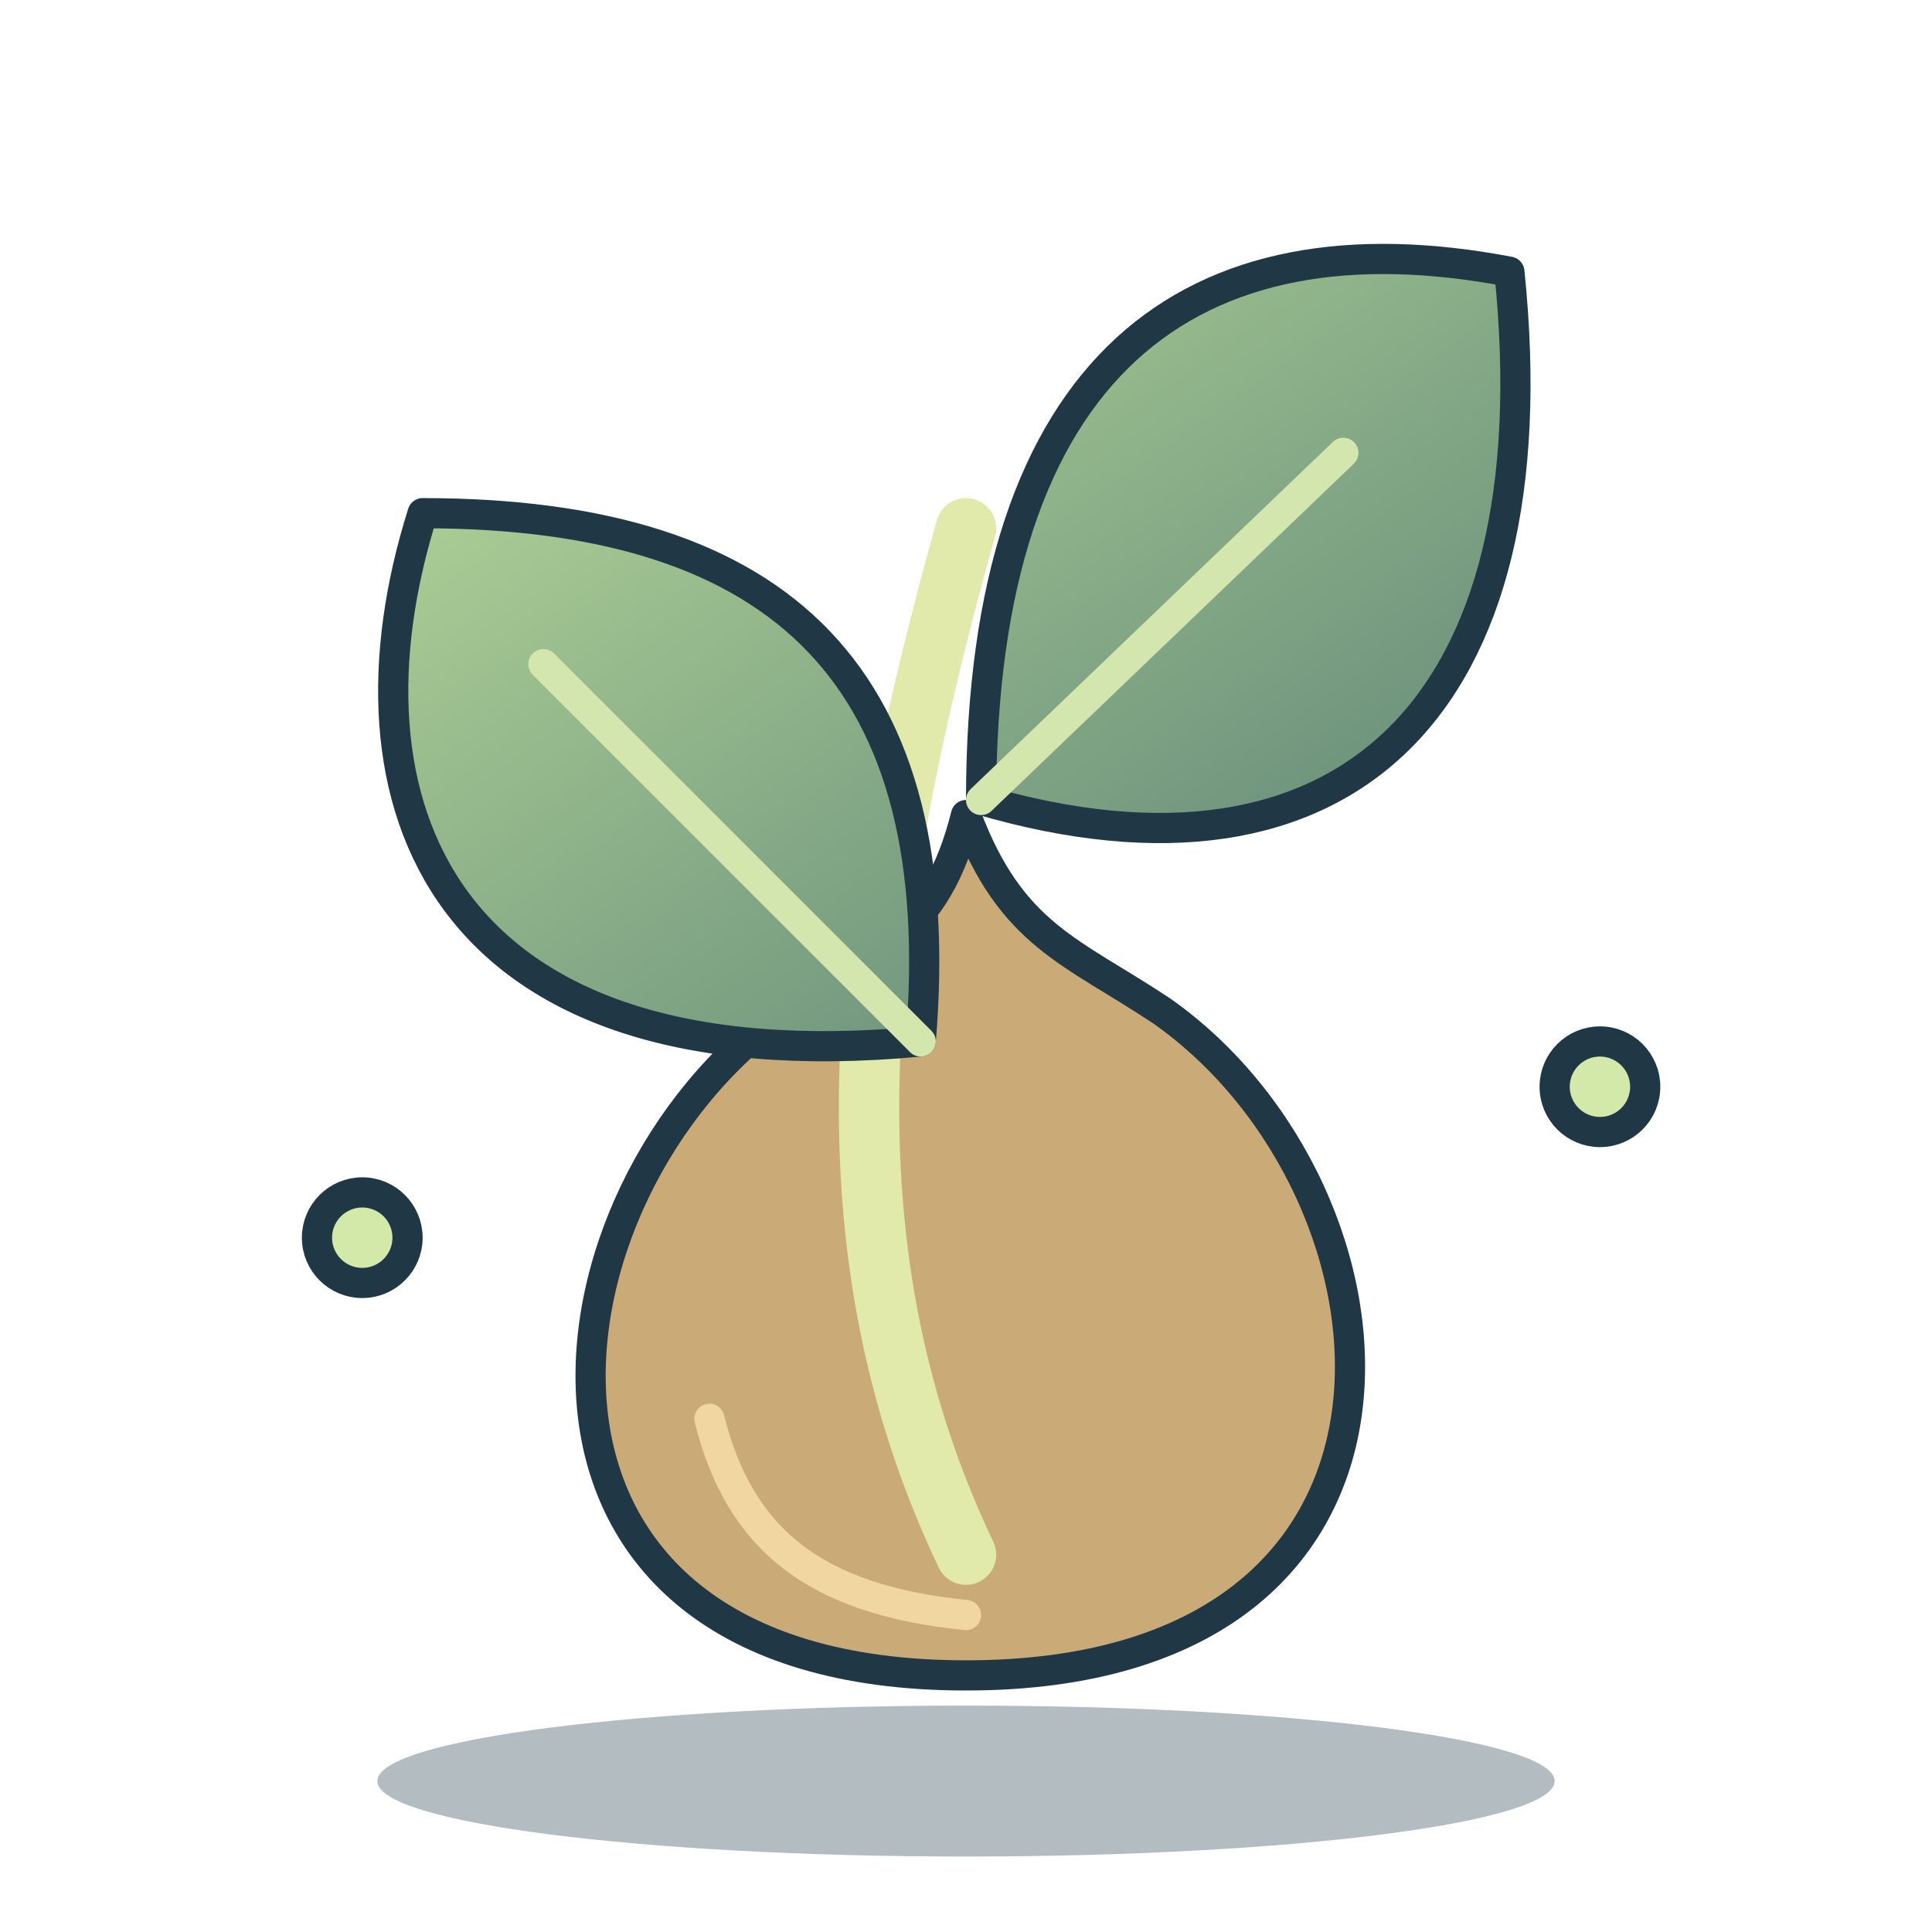
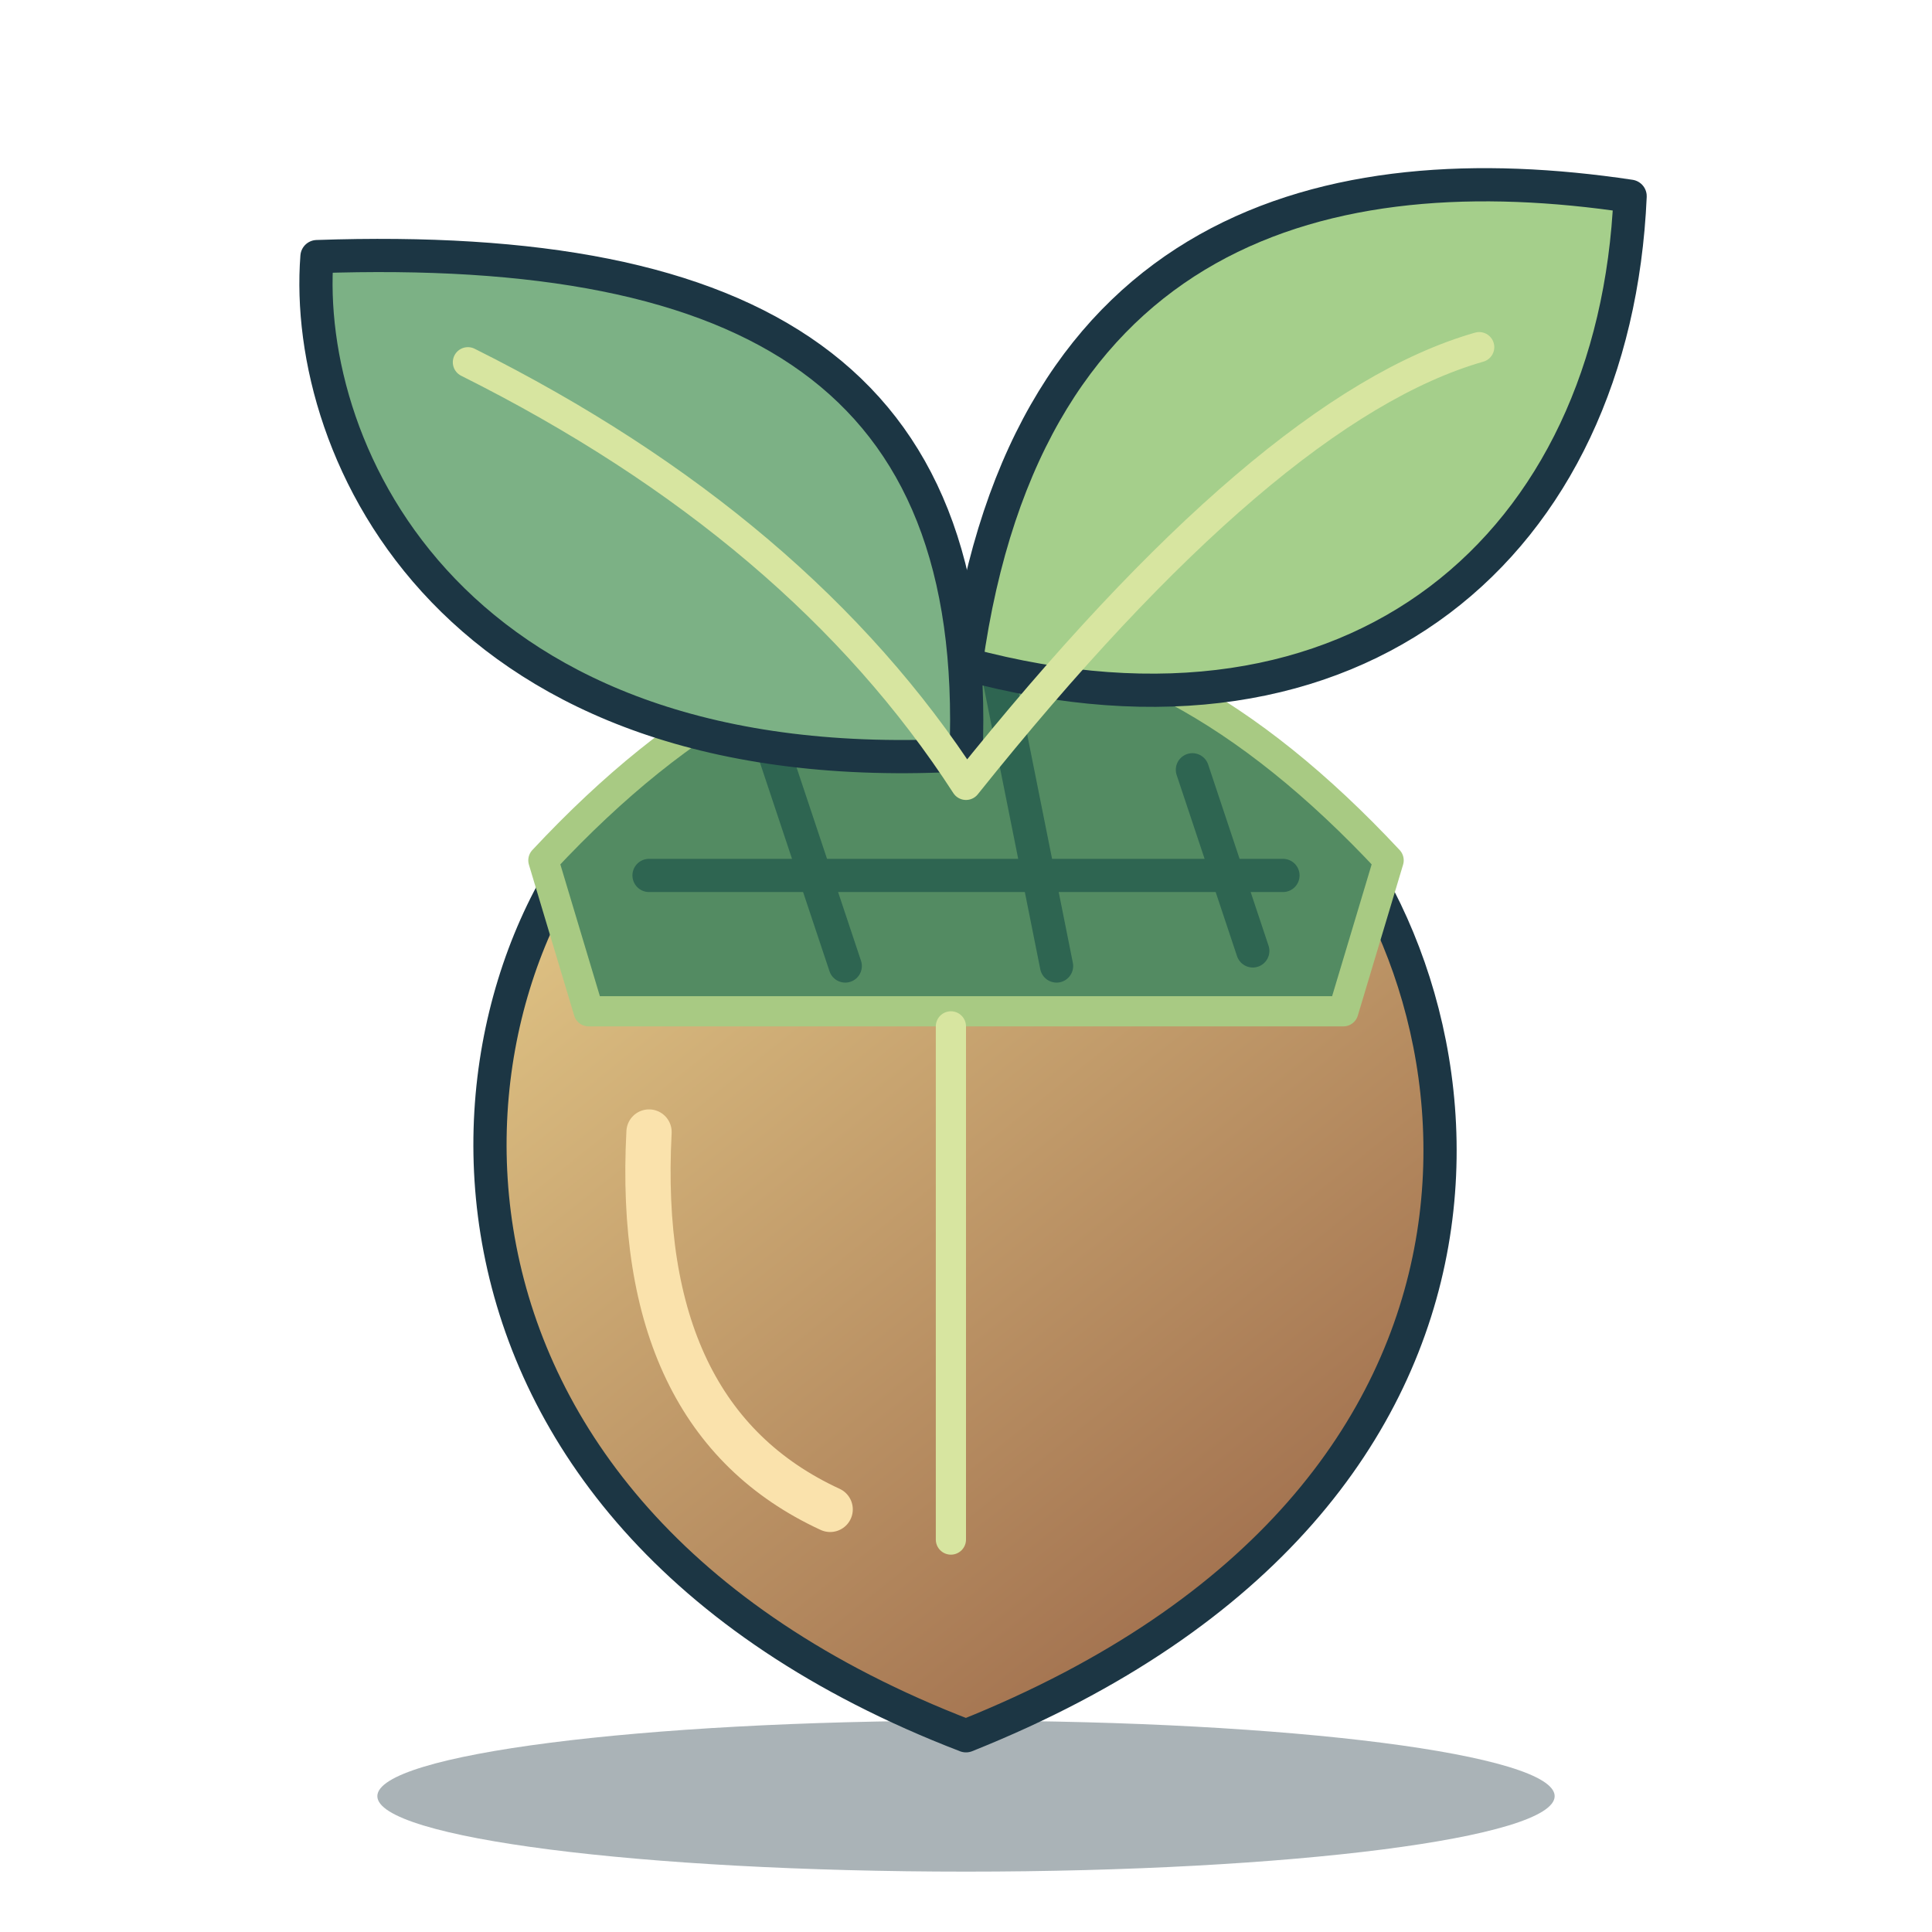
<svg xmlns="http://www.w3.org/2000/svg" width="128" height="128" viewBox="0 0 128 128">
  <defs>
-     <linearGradient id="body" x1="0" y1="0" x2="1" y2="1">
-       <stop stop-color="#bcdd9b" />
-       <stop offset="1" stop-color="#567d74" />
+     <linearGradient id="metal" x2=".8" y2="1">
+       <stop stop-color="#fff0ba" />
+       <stop offset=".48" stop-color="#d7ae63" />
+       <stop offset="1" stop-color="#88603e" />
+     </linearGradient>
+     <linearGradient id="steel" x2="1" y2=".8">
+       <stop stop-color="#f0f7eb" />
+       <stop offset=".42" stop-color="#b5dbda" />
+       <stop offset="1" stop-color="#557f91" />
+     </linearGradient>
+     <linearGradient id="body" x1="0" y1="0" x2=".8" y2="1">
+       <stop stop-color="#e6cc8a" />
+       <stop offset="1" stop-color="#9b6849" />
    </linearGradient>
  </defs>
-   <ellipse cx="64" cy="118" rx="39" ry="5" fill="#102b38" opacity=".32" />
-   <g stroke="#203846" stroke-width="2" stroke-linecap="round" stroke-linejoin="round">
-     <path d="M64 111C31 111 35 79 52 67c6-4 10-5 12-13 3 8 7 9 13 13 17 12 20 44-13 44Z" fill="#caab78" />
-     <path d="M64 103c-10-21-7-43 0-68" fill="none" stroke="#e1e9ab" stroke-width="4" />
-     <path d="M61 69C29 72 22 53 28 34c24 0 35 11 33 35Zm4-16c0-29 14-39 35-35 3 29-11 42-35 35Z" fill="url(#body)" />
-     <path d="m36 44 25 25m28-39L65 53" fill="none" stroke="#d2e6ae" />
-     <path d="M47 94c2 8 7 12 17 13" fill="none" stroke="#f1d6a1" />
-     <circle cx="24" cy="82" r="3" fill="#d3e9aa" />
-     <circle cx="106" cy="72" r="3" fill="#d3e9aa" />
+   <ellipse cx="64" cy="119" rx="39" ry="5" fill="#0b2531" opacity=".35" />
+   <g stroke="#1c3644" stroke-width="2.2" stroke-linecap="round" stroke-linejoin="round">
+     <path d="M42 52c-14 13-17 48 22 63 40-16 35-50 22-63Z" fill="url(#body)" />
+     <path d="M36 57q28-30 56 0l-3 10H39Z" fill="#538b62" stroke="#a8ca83" stroke-width="2" />
+     <path d="M43 58h42m-34-9 5 15m10-20 4 20m9-13 4 12" stroke="#2e6551" fill="none" />
+     <path d="M64 50C30 52 20 30 21 17c29-1 44 8 43 33Z" fill="#7cb185" />
+     <path d="M64 44c4-29 24-34 44-31-1 23-18 38-44 31Z" fill="#a5cf8b" />
+     <path d="M31 24q22 11 33 28 20-25 34-29M63 68v34" fill="none" stroke="#d7e5a0" stroke-width="2" />
+     <path d="M43 75q-1 19 12 25" fill="none" stroke="#fae2ac" stroke-width="3" />
  </g>
</svg>
